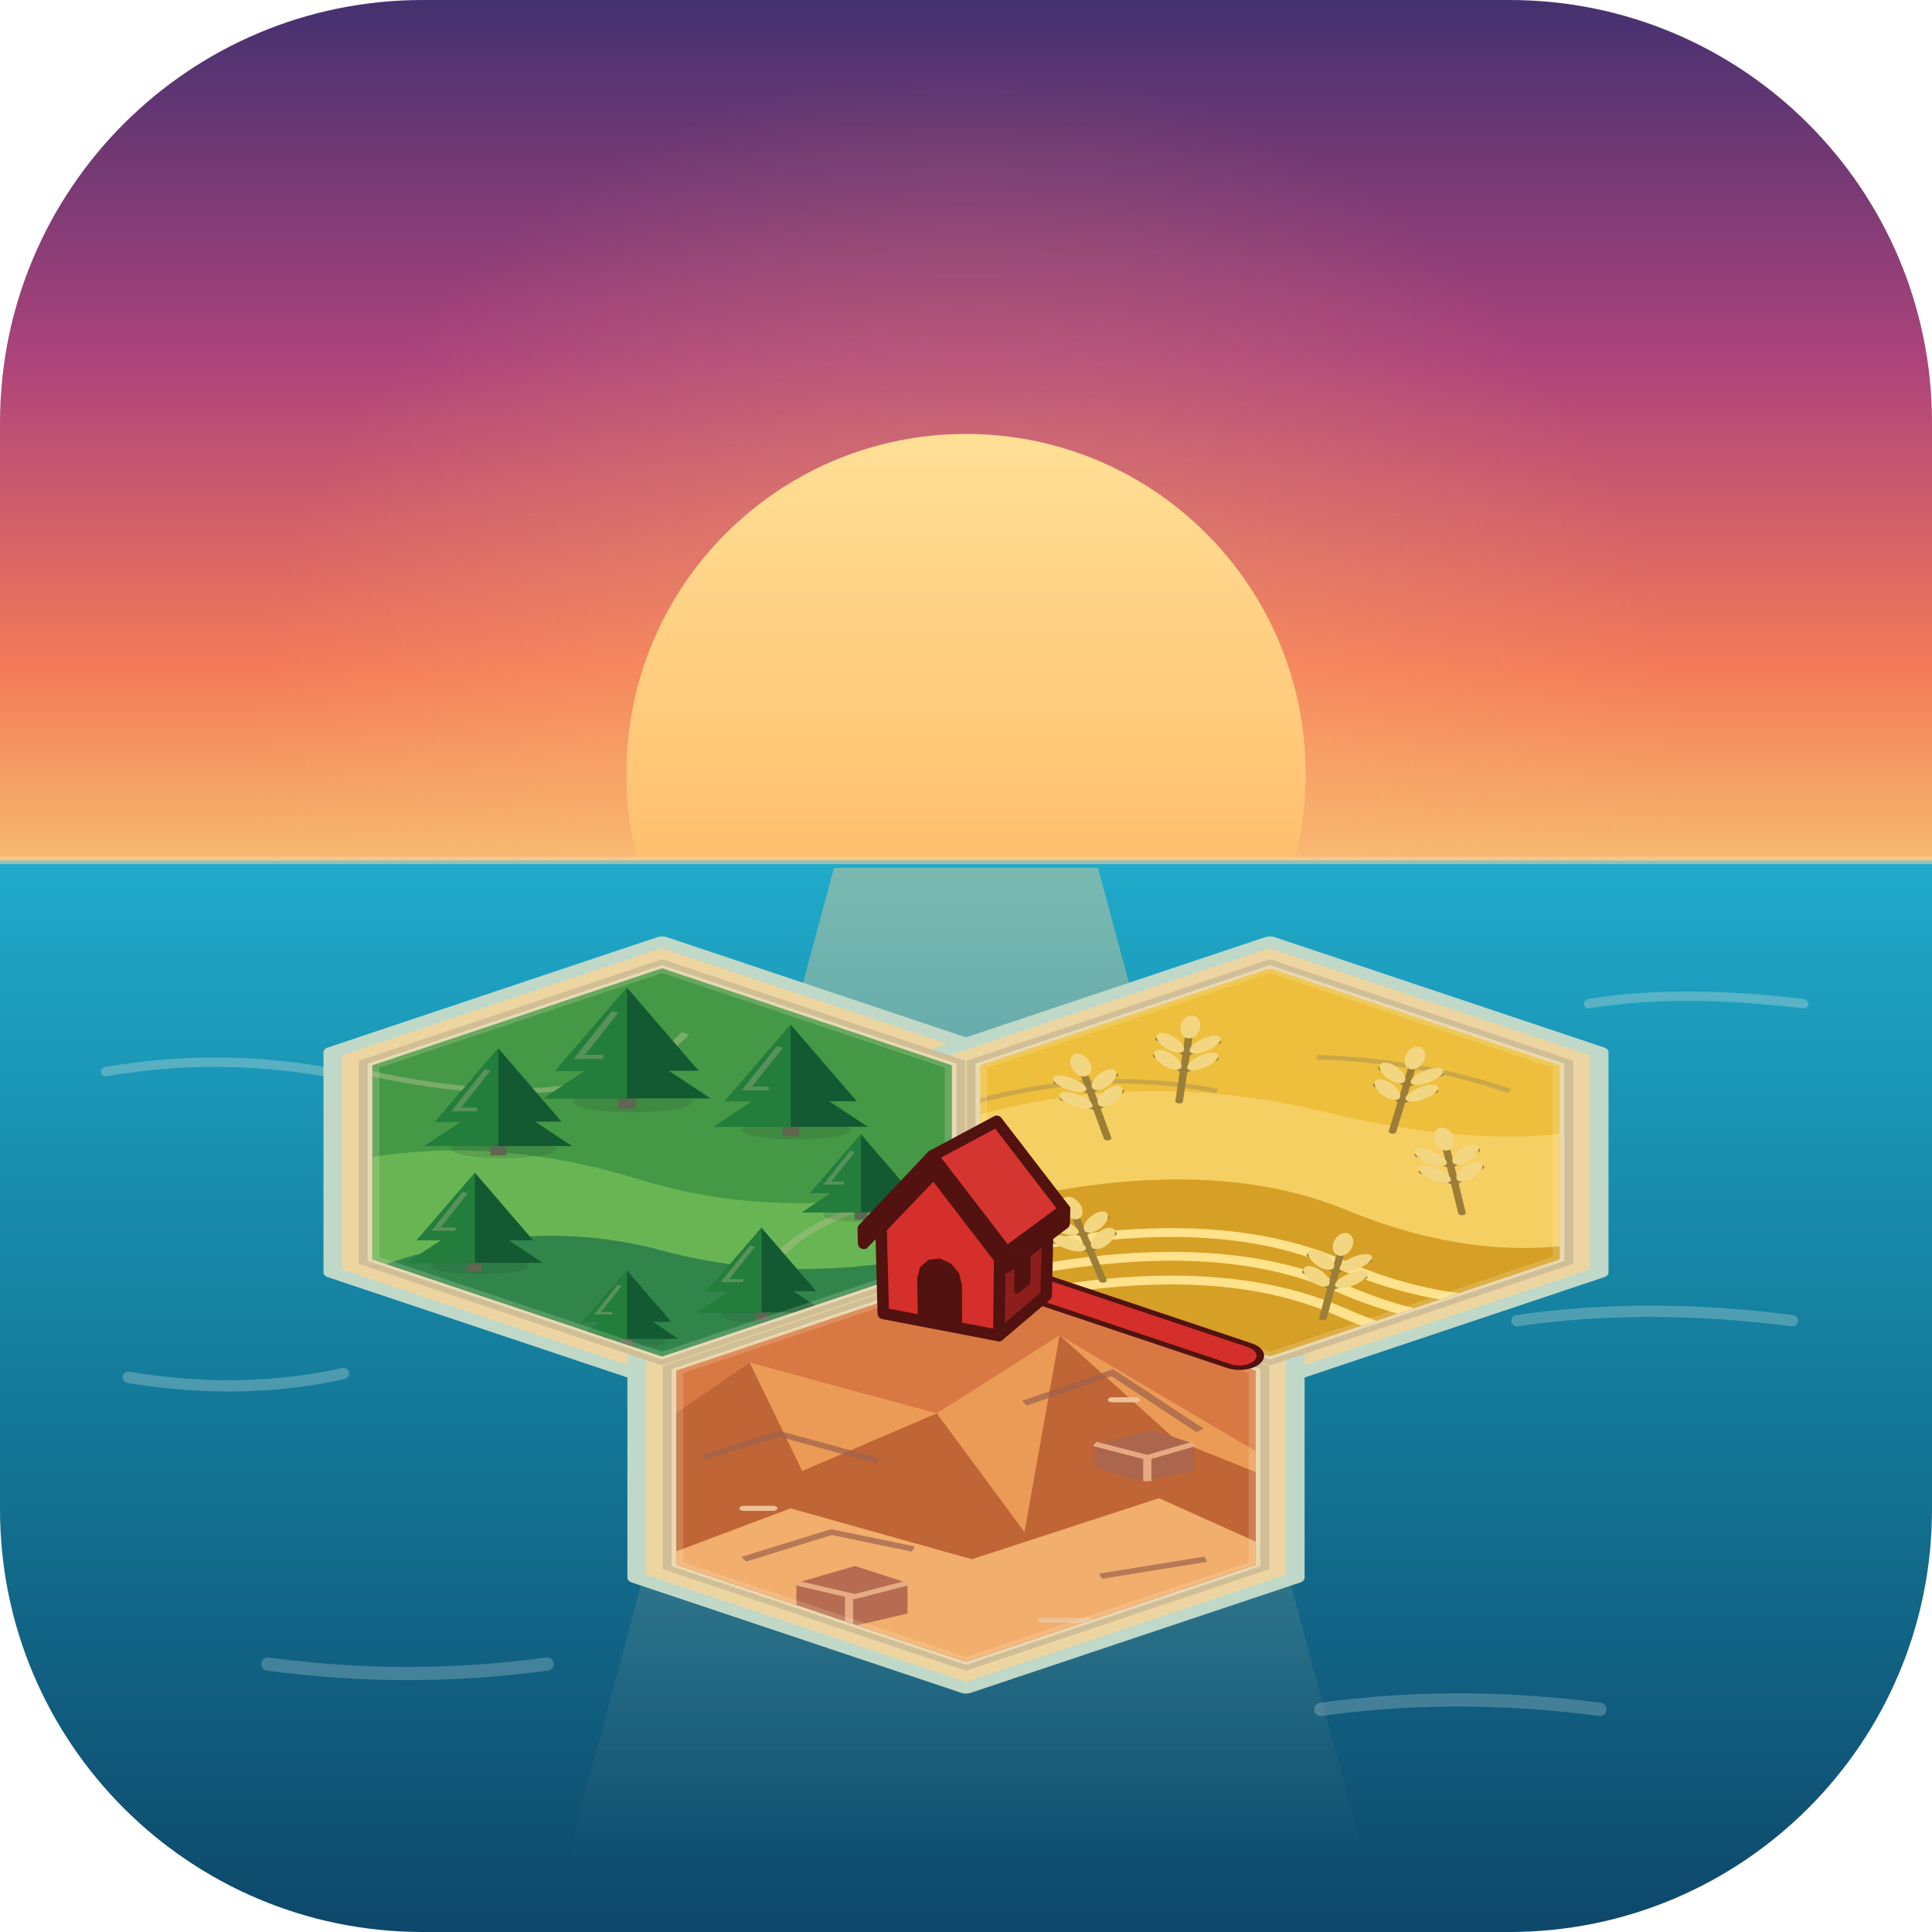
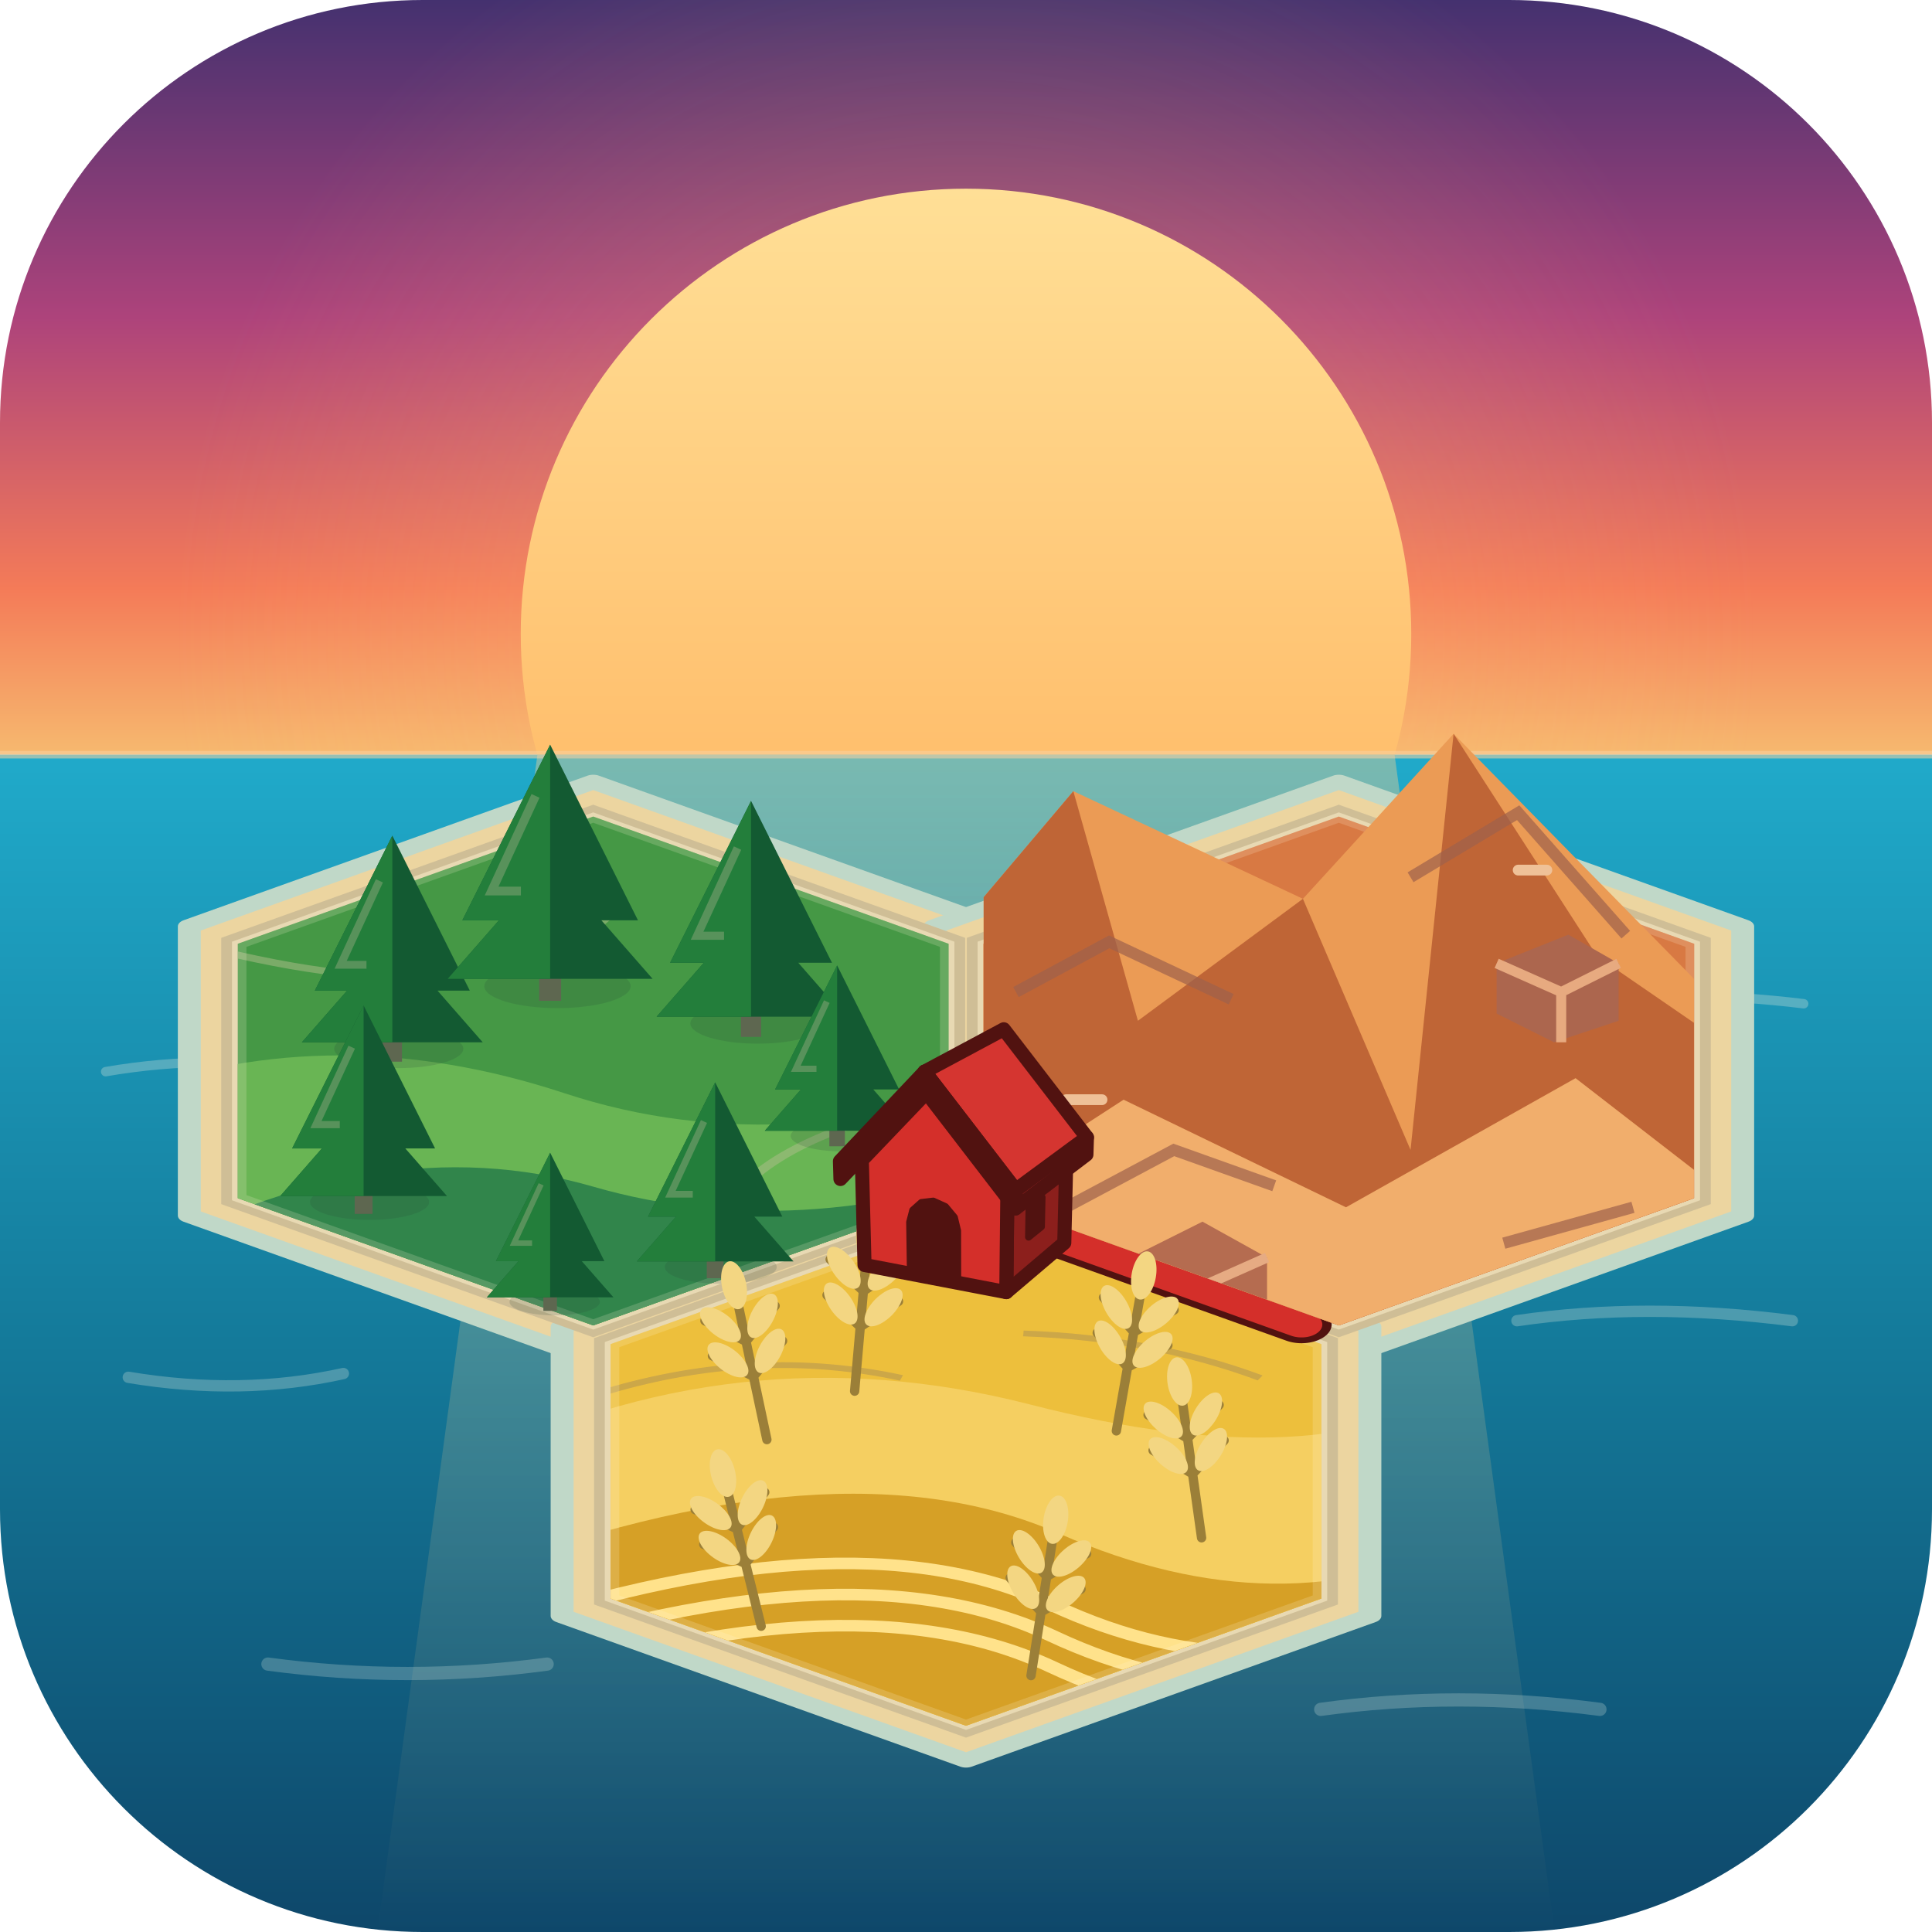
<svg xmlns="http://www.w3.org/2000/svg" viewBox="0 0 512 512">
  <defs>
    <radialGradient id="app-icon-sea" cx="50%" cy="44%" r="68%">
      <stop offset="0" stop-color="#24b7cf">
</stop>
      <stop offset=".65" stop-color="#149bc1">
</stop>
      <stop offset="1" stop-color="#087fa9">
</stop>
    </radialGradient>
    <linearGradient id="app-icon-token" x1="0" y1="0" x2=".4" y2="1">
      <stop stop-color="#fff9e7">
</stop>
      <stop offset="1" stop-color="#eddfbd">
</stop>
    </linearGradient>
    <filter id="app-icon-shadow" x="-30%" y="-30%" width="160%" height="170%">
      <feDropShadow dx="0" dy="7" stdDeviation="7" flood-color="#193e47" flood-opacity=".3">
</feDropShadow>
    </filter>
    <clipPath id="app-icon-tile">
      <polygon points="49.537,-28.6 49.537,28.6 3.5024898455614302e-15,57.2 -49.537,28.6 -49.537,-28.6 -1.050746953668429e-14,-57.2">
</polygon>
    </clipPath>
    <linearGradient id="app-icon-sky" x1="0" y1="0" x2="0" y2="1">
      <stop stop-color="#44316f">
</stop>
      <stop offset=".42" stop-color="#ad437b">
</stop>
      <stop offset=".78" stop-color="#f47b58">
</stop>
      <stop offset="1" stop-color="#f6b96f">
</stop>
    </linearGradient>
    <linearGradient id="app-icon-water" x1="0" y1="0" x2="0" y2="1">
      <stop stop-color="#20aaca">
</stop>
      <stop offset=".5" stop-color="#147a9a">
</stop>
      <stop offset="1" stop-color="#0e476a">
</stop>
    </linearGradient>
    <linearGradient id="app-icon-sun" x1="0" y1="0" x2="0" y2="1">
      <stop stop-color="#ffdf96">
</stop>
      <stop offset="1" stop-color="#ffad56">
</stop>
    </linearGradient>
    <radialGradient id="app-icon-glow">
      <stop stop-color="#ffbb75" stop-opacity=".4">
</stop>
      <stop offset="1" stop-color="#ffbb75" stop-opacity="0">
</stop>
    </radialGradient>
    <linearGradient id="app-icon-reflection" x1="0" y1="0" x2="0" y2="1">
      <stop stop-color="#ffd18c" stop-opacity=".4">
</stop>
      <stop offset="1" stop-color="#ffd18c" stop-opacity="0">
</stop>
    </linearGradient>
    <clipPath id="app-icon-corners">
      <rect width="512" height="512" rx="112">
</rect>
    </clipPath>
+     <clipPath id="app-icon-hills">
+       <path d="M-49.5-90H49.5V17.732L0 35.464L-49.5 17.732Z">
+ </path>
+     </clipPath>
  </defs>
  <g clip-path="url(#app-icon-corners)">
-     <path d="M0 0H512V228H0Z" fill="url(#app-icon-sky)">
- </path>
-     <circle cx="256" cy="209" r="190" fill="url(#app-icon-glow)">
+     <path d="M0 0H512V200H0Z" fill="url(#app-icon-sky)">
+ </path>
+     <circle cx="256" cy="168" r="210" fill="url(#app-icon-glow)">
</circle>
-     <circle cx="256" cy="205" r="90" fill="url(#app-icon-sun)">
+     <circle cx="256" cy="168" r="118" fill="url(#app-icon-sun)">
</circle>
-     <path d="M0 228H512V512H0Z" fill="url(#app-icon-water)">
- </path>
-     <path d="M0 228H512" stroke="#f7d2a3" stroke-width="2" opacity=".55">
- </path>
-     <path d="M221 230H291L362 494H150Z" fill="url(#app-icon-reflection)">
+     <path d="M0 200H512V512H0Z" fill="url(#app-icon-water)">
+ </path>
+     <path d="M142.422 200H369.578L412 512H100Z" fill="url(#app-icon-reflection)">
+ </path>
+     <path d="M0 200H512" stroke="#f7d2a3" stroke-width="2" opacity=".55">
</path>
    <g fill="none" stroke="#c5dcd6" stroke-linecap="round">
      <path d="M28 284Q57 279 86 284M421 266Q445 262 478 266" stroke-width="2.5" opacity=".35">
</path>
      <path d="M34 365Q64 370 91 364M402 350Q436 345 475 350" stroke-width="3" opacity=".32">
</path>
      <path d="M71 441Q108 446 145 441M350 453Q386 448 424 453" stroke-width="3.5" opacity=".28">
</path>
    </g>
-     <g transform="translate(256 335) scale(1.55)">
-       <g transform="scale(1 .58)">
+     <g transform="translate(256 319.1885) scale(1.901333)">
+       <g transform="scale(1 0.62)">
        <g fill="#ecd5a0" stroke="#c0d8c8" stroke-width="3.2" stroke-linejoin="round">
          <polygon transform="translate(-51.96152 -30)" points="56.292,-32.5 56.292,32.5 3.980102097228898e-15,65 -56.292,32.5 -56.292,-32.5 -1.1940306291686693e-14,-65">
</polygon>
          <polygon transform="translate(51.96152 -30)" points="56.292,-32.5 56.292,32.5 3.980102097228898e-15,65 -56.292,32.5 -56.292,-32.5 -1.1940306291686693e-14,-65">
</polygon>
          <polygon transform="translate(0 60)" points="56.292,-32.5 56.292,32.5 3.980102097228898e-15,65 -56.292,32.5 -56.292,-32.5 -1.1940306291686693e-14,-65">
</polygon>
        </g>
        <g transform="translate(-51.96152 -30)">
          <polygon points="51.095,-29.5 51.095,29.5 3.6127080574846916e-15,59 -51.095,29.5 -51.095,-29.5 -1.0838124172454075e-14,-59" fill="#e8d9b3" stroke="#cfbe96" stroke-width="1.5">
</polygon>
          <g clip-path="url(#app-icon-tile)" class="terrain-art">
            <polygon points="50.229,-29 50.229,29 3.5514757175273244e-15,58 -50.229,29 -50.229,-29 -1.0654427152581972e-14,-58" fill="#459845">
</polygon>
-             <g>
-               <path d="M-65 5Q-36-12-4 5T65-2V65H-65Z" fill="#69b554">
- </path>
-               <path d="M-65 43Q-30 12 0 26T65 18V65H-65Z" fill="#31854b">
- </path>
-               <path d="M-52-27Q-11-11 4-38M18 32Q24 15 48 7" fill="none" stroke="#b0bd8b" opacity=".5" stroke-width="1.5">
- </path>
-               <g transform="translate(-28 -12) scale(0.9)">
-                 <ellipse cx="1" cy="9" rx="10" ry="3" fill="#253f38" opacity=".17">
- </ellipse>
-                 <path d="M0 1V11" stroke="#5e6750" stroke-width="3">
- </path>
-                 <path d="M0-24 12 0H7L14 8H-14L-7 0H-12Z" fill="#135a32">
- </path>
-                 <path d="M0-24V8H-14L-7 0H-12Z" fill="#237e3b">
- </path>
-                 <path d="M-2-17-8-4H-4" fill="none" stroke="#83a374" stroke-width="1.2" opacity=".55">
- </path>
-               </g>
-               <g transform="translate(-6 -27) scale(1.02)">
-                 <ellipse cx="1" cy="9" rx="10" ry="3" fill="#253f38" opacity=".17">
- </ellipse>
-                 <path d="M0 1V11" stroke="#5e6750" stroke-width="3">
- </path>
-                 <path d="M0-24 12 0H7L14 8H-14L-7 0H-12Z" fill="#135a32">
- </path>
-                 <path d="M0-24V8H-14L-7 0H-12Z" fill="#237e3b">
- </path>
-                 <path d="M-2-17-8-4H-4" fill="none" stroke="#83a374" stroke-width="1.2" opacity=".55">
- </path>
-               </g>
-               <g transform="translate(22 -18) scale(0.94)">
-                 <ellipse cx="1" cy="9" rx="10" ry="3" fill="#253f38" opacity=".17">
- </ellipse>
-                 <path d="M0 1V11" stroke="#5e6750" stroke-width="3">
- </path>
-                 <path d="M0-24 12 0H7L14 8H-14L-7 0H-12Z" fill="#135a32">
- </path>
-                 <path d="M0-24V8H-14L-7 0H-12Z" fill="#237e3b">
- </path>
-                 <path d="M-2-17-8-4H-4" fill="none" stroke="#83a374" stroke-width="1.2" opacity=".55">
- </path>
-               </g>
-               <g transform="translate(34 9) scale(0.72)">
-                 <ellipse cx="1" cy="9" rx="10" ry="3" fill="#253f38" opacity=".17">
- </ellipse>
-                 <path d="M0 1V11" stroke="#5e6750" stroke-width="3">
- </path>
-                 <path d="M0-24 12 0H7L14 8H-14L-7 0H-12Z" fill="#135a32">
- </path>
-                 <path d="M0-24V8H-14L-7 0H-12Z" fill="#237e3b">
- </path>
-                 <path d="M-2-17-8-4H-4" fill="none" stroke="#83a374" stroke-width="1.2" opacity=".55">
- </path>
-               </g>
-               <g transform="translate(-32 23) scale(0.83)">
-                 <ellipse cx="1" cy="9" rx="10" ry="3" fill="#253f38" opacity=".17">
- </ellipse>
-                 <path d="M0 1V11" stroke="#5e6750" stroke-width="3">
- </path>
-                 <path d="M0-24 12 0H7L14 8H-14L-7 0H-12Z" fill="#135a32">
- </path>
-                 <path d="M0-24V8H-14L-7 0H-12Z" fill="#237e3b">
- </path>
-                 <path d="M-2-17-8-4H-4" fill="none" stroke="#83a374" stroke-width="1.2" opacity=".55">
- </path>
-               </g>
-               <g transform="translate(17 38) scale(0.78)">
-                 <ellipse cx="1" cy="9" rx="10" ry="3" fill="#253f38" opacity=".17">
- </ellipse>
-                 <path d="M0 1V11" stroke="#5e6750" stroke-width="3">
- </path>
-                 <path d="M0-24 12 0H7L14 8H-14L-7 0H-12Z" fill="#135a32">
- </path>
-                 <path d="M0-24V8H-14L-7 0H-12Z" fill="#237e3b">
- </path>
-                 <path d="M-2-17-8-4H-4" fill="none" stroke="#83a374" stroke-width="1.2" opacity=".55">
- </path>
-               </g>
-               <g transform="translate(-6 47) scale(0.63)">
-                 <ellipse cx="1" cy="9" rx="10" ry="3" fill="#253f38" opacity=".17">
- </ellipse>
-                 <path d="M0 1V11" stroke="#5e6750" stroke-width="3">
- </path>
-                 <path d="M0-24 12 0H7L14 8H-14L-7 0H-12Z" fill="#135a32">
- </path>
-                 <path d="M0-24V8H-14L-7 0H-12Z" fill="#237e3b">
- </path>
-                 <path d="M-2-17-8-4H-4" fill="none" stroke="#83a374" stroke-width="1.2" opacity=".55">
- </path>
-               </g>
-             </g>
+             <path d="M-65 5Q-36-12-4 5T65-2V65H-65Z" fill="#69b554">
+ </path>
+             <path d="M-65 43Q-30 12 0 26T65 18V65H-65Z" fill="#31854b">
+ </path>
+             <path d="M-52-27Q-11-11 4-38M18 32Q24 15 48 7" fill="none" stroke="#b0bd8b" opacity=".5" stroke-width="1.5">
+ </path>
            <polygon points="48.93,-28.25 48.93,28.25 3.4596272075912727e-15,56.5 -48.93,28.25 -48.93,-28.25 -1.0378881622773818e-14,-56.5" fill="none" stroke="#fff5d8" stroke-opacity=".18" stroke-width="1.2">
</polygon>
          </g>
        </g>
        <g transform="translate(51.96152 -30)">
          <polygon points="51.095,-29.5 51.095,29.5 3.6127080574846916e-15,59 -51.095,29.5 -51.095,-29.5 -1.0838124172454075e-14,-59" fill="#e8d9b3" stroke="#cfbe96" stroke-width="1.5">
</polygon>
          <g clip-path="url(#app-icon-tile)" class="terrain-art">
-             <polygon points="50.229,-29 50.229,29 3.5514757175273244e-15,58 -50.229,29 -50.229,-29 -1.0654427152581972e-14,-58" fill="#edbf3c">
- </polygon>
-             <g>
-               <path d="M-70-1Q-32-32 9-15T70-20V65H-70Z" fill="#f5cf61">
- </path>
-               <path d="M-70 24Q-18-8 13 14T70 15V65H-70Z" fill="#d6a026">
- </path>
-               <path d="M-70 38Q-17 8 12 30T70 29M-70 45Q-17 15 12 37T70 36M-70 52Q-17 22 12 44T70 43" fill="none" stroke="#ffe28b" stroke-width="2.6">
- </path>
-               <path d="M-50-18q21-10 41-3m17-10q18 1 33 10" fill="none" stroke="#ba994f" opacity=".65" stroke-width="1.3">
- </path>
-               <g transform="translate(-29 -13) rotate(-12)" stroke="#9b7f38" stroke-width="1.3" fill="#f3d682" stroke-linecap="round">
-                 <path d="M0 6V-15M0-8-5-12M0-3-5-7M0-8 5-12M0-3 5-7">
- </path>
-                 <ellipse cx="-3" cy="-11" rx="1.6" ry="3.4" transform="rotate(-40 -3 -11)" stroke="none">
- </ellipse>
-                 <ellipse cx="3" cy="-11" rx="1.6" ry="3.4" transform="rotate(40 3 -11)" stroke="none">
- </ellipse>
-                 <ellipse cx="-3" cy="-6" rx="1.6" ry="3.4" transform="rotate(-40 -3 -6)" stroke="none">
- </ellipse>
-                 <ellipse cx="3" cy="-6" rx="1.6" ry="3.4" transform="rotate(40 3 -6)" stroke="none">
- </ellipse>
-                 <ellipse cy="-16" rx="1.7" ry="3.4" stroke="none">
- </ellipse>
-               </g>
-               <g transform="translate(-15 -24) rotate(5)" stroke="#9b7f38" stroke-width="1.3" fill="#f3d682" stroke-linecap="round">
-                 <path d="M0 6V-15M0-8-5-12M0-3-5-7M0-8 5-12M0-3 5-7">
- </path>
-                 <ellipse cx="-3" cy="-11" rx="1.6" ry="3.4" transform="rotate(-40 -3 -11)" stroke="none">
- </ellipse>
-                 <ellipse cx="3" cy="-11" rx="1.6" ry="3.4" transform="rotate(40 3 -11)" stroke="none">
- </ellipse>
-                 <ellipse cx="-3" cy="-6" rx="1.6" ry="3.4" transform="rotate(-40 -3 -6)" stroke="none">
- </ellipse>
-                 <ellipse cx="3" cy="-6" rx="1.6" ry="3.4" transform="rotate(40 3 -6)" stroke="none">
- </ellipse>
-                 <ellipse cy="-16" rx="1.7" ry="3.4" stroke="none">
- </ellipse>
-               </g>
-               <g transform="translate(22 -15) rotate(10)" stroke="#9b7f38" stroke-width="1.3" fill="#f3d682" stroke-linecap="round">
-                 <path d="M0 6V-15M0-8-5-12M0-3-5-7M0-8 5-12M0-3 5-7">
- </path>
-                 <ellipse cx="-3" cy="-11" rx="1.6" ry="3.4" transform="rotate(-40 -3 -11)" stroke="none">
- </ellipse>
-                 <ellipse cx="3" cy="-11" rx="1.6" ry="3.4" transform="rotate(40 3 -11)" stroke="none">
- </ellipse>
-                 <ellipse cx="-3" cy="-6" rx="1.6" ry="3.4" transform="rotate(-40 -3 -6)" stroke="none">
- </ellipse>
-                 <ellipse cx="3" cy="-6" rx="1.6" ry="3.4" transform="rotate(40 3 -6)" stroke="none">
- </ellipse>
-                 <ellipse cy="-16" rx="1.7" ry="3.4" stroke="none">
- </ellipse>
-               </g>
-               <g transform="translate(32 9) rotate(-8)" stroke="#9b7f38" stroke-width="1.3" fill="#f3d682" stroke-linecap="round">
-                 <path d="M0 6V-15M0-8-5-12M0-3-5-7M0-8 5-12M0-3 5-7">
- </path>
-                 <ellipse cx="-3" cy="-11" rx="1.6" ry="3.4" transform="rotate(-40 -3 -11)" stroke="none">
- </ellipse>
-                 <ellipse cx="3" cy="-11" rx="1.6" ry="3.4" transform="rotate(40 3 -11)" stroke="none">
- </ellipse>
-                 <ellipse cx="-3" cy="-6" rx="1.6" ry="3.4" transform="rotate(-40 -3 -6)" stroke="none">
- </ellipse>
-                 <ellipse cx="3" cy="-6" rx="1.6" ry="3.4" transform="rotate(40 3 -6)" stroke="none">
- </ellipse>
-                 <ellipse cy="-16" rx="1.7" ry="3.4" stroke="none">
- </ellipse>
-               </g>
-               <g transform="translate(-30 29) rotate(-14)" stroke="#9b7f38" stroke-width="1.3" fill="#f3d682" stroke-linecap="round">
-                 <path d="M0 6V-15M0-8-5-12M0-3-5-7M0-8 5-12M0-3 5-7">
- </path>
-                 <ellipse cx="-3" cy="-11" rx="1.6" ry="3.4" transform="rotate(-40 -3 -11)" stroke="none">
- </ellipse>
-                 <ellipse cx="3" cy="-11" rx="1.6" ry="3.4" transform="rotate(40 3 -11)" stroke="none">
- </ellipse>
-                 <ellipse cx="-3" cy="-6" rx="1.6" ry="3.4" transform="rotate(-40 -3 -6)" stroke="none">
- </ellipse>
-                 <ellipse cx="3" cy="-6" rx="1.6" ry="3.4" transform="rotate(40 3 -6)" stroke="none">
- </ellipse>
-                 <ellipse cy="-16" rx="1.7" ry="3.4" stroke="none">
- </ellipse>
-               </g>
-               <g transform="translate(10 40) rotate(9)" stroke="#9b7f38" stroke-width="1.3" fill="#f3d682" stroke-linecap="round">
-                 <path d="M0 6V-15M0-8-5-12M0-3-5-7M0-8 5-12M0-3 5-7">
- </path>
-                 <ellipse cx="-3" cy="-11" rx="1.6" ry="3.4" transform="rotate(-40 -3 -11)" stroke="none">
- </ellipse>
-                 <ellipse cx="3" cy="-11" rx="1.6" ry="3.4" transform="rotate(40 3 -11)" stroke="none">
- </ellipse>
-                 <ellipse cx="-3" cy="-6" rx="1.6" ry="3.4" transform="rotate(-40 -3 -6)" stroke="none">
- </ellipse>
-                 <ellipse cx="3" cy="-6" rx="1.6" ry="3.4" transform="rotate(40 3 -6)" stroke="none">
- </ellipse>
-                 <ellipse cy="-16" rx="1.7" ry="3.4" stroke="none">
- </ellipse>
-               </g>
-             </g>
+             <polygon points="50.229,-29 50.229,29 3.5514757175273244e-15,58 -50.229,29 -50.229,-29 -1.0654427152581972e-14,-58" fill="#d87943">
+ </polygon>
            <polygon points="48.93,-28.25 48.93,28.25 3.4596272075912727e-15,56.5 -48.93,28.25 -48.93,-28.25 -1.0378881622773818e-14,-56.5" fill="none" stroke="#fff5d8" stroke-opacity=".18" stroke-width="1.2">
</polygon>
          </g>
        </g>
        <g transform="translate(0 60)">
          <polygon points="51.095,-29.5 51.095,29.5 3.6127080574846916e-15,59 -51.095,29.5 -51.095,-29.5 -1.0838124172454075e-14,-59" fill="#e8d9b3" stroke="#cfbe96" stroke-width="1.5">
</polygon>
          <g clip-path="url(#app-icon-tile)" class="terrain-art">
-             <polygon points="50.229,-29 50.229,29 3.5514757175273244e-15,58 -50.229,29 -50.229,-29 -1.0654427152581972e-14,-58" fill="#d87943">
- </polygon>
-             <g>
-               <path d="M-70 8-37-31-5-16 16-39 68 14V70H-70Z" fill="#eb9b55">
- </path>
-               <path d="M-70 8-37-31-28 1-5-16 10 19 16-39 36-8 68 14V70H-70Z" fill="#bf6536">
- </path>
-               <path d="M-67 36-30 12 1 27 33 9 64 33V65H-67Z" fill="#f1ae6c">
- </path>
-               <path d="m-45-3 13-7 17 8m25-17 15-9 15 17m-78 38 15-8 14 5m32 8 18-5" stroke="#9e614b" stroke-width="1.6" fill="none" opacity=".7">
- </path>
-               <path d="m-29 34 10-5 9 5v9l-10 4-9-5Z" fill="#b56c50">
- </path>
-               <path d="m-29 34 10 4 9-4m-10 4v9" fill="none" stroke="#e6ab83" stroke-width="1.4">
- </path>
-               <path d="m22-7 10-4 7 4v8l-9 3-8-4Z" fill="#ac664e">
- </path>
-               <path d="m22-7 9 4 8-4m-8 4v7" fill="none" stroke="#e7aa80" stroke-width="1.4">
- </path>
-               <path d="M-38 12h5m46 33h8m4-65h4" stroke="#efc198" stroke-width="1.5" stroke-linecap="round">
- </path>
-             </g>
+             <polygon points="50.229,-29 50.229,29 3.5514757175273244e-15,58 -50.229,29 -50.229,-29 -1.0654427152581972e-14,-58" fill="#edbf3c">
+ </polygon>
+             <path d="M-70-1Q-32-32 9-15T70-20V65H-70Z" fill="#f5cf61">
+ </path>
+             <path d="M-70 24Q-18-8 13 14T70 15V65H-70Z" fill="#d6a026">
+ </path>
+             <path d="M-70 38Q-17 8 12 30T70 29M-70 45Q-17 15 12 37T70 36M-70 52Q-17 22 12 44T70 43" fill="none" stroke="#ffe28b" stroke-width="2.6">
+ </path>
+             <path d="M-50-18q21-10 41-3m17-10q18 1 33 10" fill="none" stroke="#ba994f" opacity=".65" stroke-width="1.3">
+ </path>
            <polygon points="48.93,-28.25 48.93,28.25 3.4596272075912727e-15,56.5 -48.93,28.25 -48.93,-28.25 -1.0378881622773818e-14,-56.5" fill="none" stroke="#fff5d8" stroke-opacity=".18" stroke-width="1.2">
</polygon>
          </g>
        </g>
        <line x1="5.196" y1="3" x2="46.765" y2="27" stroke="#511210" stroke-width="8.4" stroke-linecap="round">
</line>
        <line x1="5.196" y1="3" x2="46.765" y2="27" stroke="#d42f2a" stroke-width="5.8" stroke-linecap="round">
</line>
      </g>
+       <g transform="translate(-51.96152 -18.6)">
+         <g transform="translate(-28 -11.202) scale(0.9)">
+           <ellipse cx="1" cy="9" rx="10" ry="3" fill="#253f38" opacity=".17">
+ </ellipse>
+           <path d="M0 1V11" stroke="#5e6750" stroke-width="3">
+ </path>
+           <path d="M0-24 12 0H7L14 8H-14L-7 0H-12Z" fill="#135a32">
+ </path>
+           <path d="M0-24V8H-14L-7 0H-12Z" fill="#237e3b">
+ </path>
+           <path d="M-2-17-8-4H-4" fill="none" stroke="#83a374" stroke-width="1.2" opacity=".55">
+ </path>
+         </g>
+         <g transform="translate(-6 -21.0036) scale(1.02)">
+           <ellipse cx="1" cy="9" rx="10" ry="3" fill="#253f38" opacity=".17">
+ </ellipse>
+           <path d="M0 1V11" stroke="#5e6750" stroke-width="3">
+ </path>
+           <path d="M0-24 12 0H7L14 8H-14L-7 0H-12Z" fill="#135a32">
+ </path>
+           <path d="M0-24V8H-14L-7 0H-12Z" fill="#237e3b">
+ </path>
+           <path d="M-2-17-8-4H-4" fill="none" stroke="#83a374" stroke-width="1.2" opacity=".55">
+ </path>
+         </g>
+         <g transform="translate(22 -15.0892) scale(0.94)">
+           <ellipse cx="1" cy="9" rx="10" ry="3" fill="#253f38" opacity=".17">
+ </ellipse>
+           <path d="M0 1V11" stroke="#5e6750" stroke-width="3">
+ </path>
+           <path d="M0-24 12 0H7L14 8H-14L-7 0H-12Z" fill="#135a32">
+ </path>
+           <path d="M0-24V8H-14L-7 0H-12Z" fill="#237e3b">
+ </path>
+           <path d="M-2-17-8-4H-4" fill="none" stroke="#83a374" stroke-width="1.2" opacity=".55">
+ </path>
+         </g>
+         <g transform="translate(34 2.5704) scale(0.72)">
+           <ellipse cx="1" cy="9" rx="10" ry="3" fill="#253f38" opacity=".17">
+ </ellipse>
+           <path d="M0 1V11" stroke="#5e6750" stroke-width="3">
+ </path>
+           <path d="M0-24 12 0H7L14 8H-14L-7 0H-12Z" fill="#135a32">
+ </path>
+           <path d="M0-24V8H-14L-7 0H-12Z" fill="#237e3b">
+ </path>
+           <path d="M-2-17-8-4H-4" fill="none" stroke="#83a374" stroke-width="1.2" opacity=".55">
+ </path>
+         </g>
+         <g transform="translate(-32 10.7906) scale(0.83)">
+           <ellipse cx="1" cy="9" rx="10" ry="3" fill="#253f38" opacity=".17">
+ </ellipse>
+           <path d="M0 1V11" stroke="#5e6750" stroke-width="3">
+ </path>
+           <path d="M0-24 12 0H7L14 8H-14L-7 0H-12Z" fill="#135a32">
+ </path>
+           <path d="M0-24V8H-14L-7 0H-12Z" fill="#237e3b">
+ </path>
+           <path d="M-2-17-8-4H-4" fill="none" stroke="#83a374" stroke-width="1.2" opacity=".55">
+ </path>
+         </g>
+         <g transform="translate(17 20.2996) scale(0.78)">
+           <ellipse cx="1" cy="9" rx="10" ry="3" fill="#253f38" opacity=".17">
+ </ellipse>
+           <path d="M0 1V11" stroke="#5e6750" stroke-width="3">
+ </path>
+           <path d="M0-24 12 0H7L14 8H-14L-7 0H-12Z" fill="#135a32">
+ </path>
+           <path d="M0-24V8H-14L-7 0H-12Z" fill="#237e3b">
+ </path>
+           <path d="M-2-17-8-4H-4" fill="none" stroke="#83a374" stroke-width="1.2" opacity=".55">
+ </path>
+         </g>
+         <g transform="translate(-6 26.5066) scale(0.63)">
+           <ellipse cx="1" cy="9" rx="10" ry="3" fill="#253f38" opacity=".17">
+ </ellipse>
+           <path d="M0 1V11" stroke="#5e6750" stroke-width="3">
+ </path>
+           <path d="M0-24 12 0H7L14 8H-14L-7 0H-12Z" fill="#135a32">
+ </path>
+           <path d="M0-24V8H-14L-7 0H-12Z" fill="#237e3b">
+ </path>
+           <path d="M-2-17-8-4H-4" fill="none" stroke="#83a374" stroke-width="1.2" opacity=".55">
+ </path>
+         </g>
+       </g>
+       <g transform="translate(51.96152 -18.6)" clip-path="url(#app-icon-hills)">
+         <g transform="translate(0 -8)">
+           <g>
+             <path d="M-70 8-37-31-5-16 16-39 68 14V70H-70Z" fill="#eb9b55">
+ </path>
+             <path d="M-70 8-37-31-28 1-5-16 10 19 16-39 36-8 68 14V70H-70Z" fill="#bf6536">
+ </path>
+             <path d="M-67 36-30 12 1 27 33 9 64 33V65H-67Z" fill="#f1ae6c">
+ </path>
+             <path d="m-45-3 13-7 17 8m25-17 15-9 15 17m-78 38 15-8 14 5m32 8 18-5" stroke="#9e614b" stroke-width="1.6" fill="none" opacity=".7">
+ </path>
+             <path d="m-29 34 10-5 9 5v9l-10 4-9-5Z" fill="#b56c50">
+ </path>
+             <path d="m-29 34 10 4 9-4m-10 4v9" fill="none" stroke="#e6ab83" stroke-width="1.4">
+ </path>
+             <path d="m22-7 10-4 7 4v8l-9 3-8-4Z" fill="#ac664e">
+ </path>
+             <path d="m22-7 9 4 8-4m-8 4v7" fill="none" stroke="#e7aa80" stroke-width="1.4">
+ </path>
+             <path d="M-38 12h5m46 33h8m4-65h4" stroke="#efc198" stroke-width="1.5" stroke-linecap="round">
+ </path>
+           </g>
+         </g>
+       </g>
+       <g transform="translate(0 37.2)">
+         <g transform="translate(-29 -10.29018) rotate(-12)" stroke="#9b7f38" stroke-width="1.3" fill="#f3d682" stroke-linecap="round">
+           <path d="M0 6V-15M0-8-5-12M0-3-5-7M0-8 5-12M0-3 5-7">
+ </path>
+           <ellipse cx="-3" cy="-11" rx="1.6" ry="3.4" transform="rotate(-40 -3 -11)" stroke="none">
+ </ellipse>
+           <ellipse cx="3" cy="-11" rx="1.6" ry="3.4" transform="rotate(40 3 -11)" stroke="none">
+ </ellipse>
+           <ellipse cx="-3" cy="-6" rx="1.6" ry="3.4" transform="rotate(-40 -3 -6)" stroke="none">
+ </ellipse>
+           <ellipse cx="3" cy="-6" rx="1.6" ry="3.4" transform="rotate(40 3 -6)" stroke="none">
+ </ellipse>
+           <ellipse cy="-16" rx="1.7" ry="3.4" stroke="none">
+ </ellipse>
+         </g>
+         <g transform="translate(-15 -17.15132) rotate(5)" stroke="#9b7f38" stroke-width="1.3" fill="#f3d682" stroke-linecap="round">
+           <path d="M0 6V-15M0-8-5-12M0-3-5-7M0-8 5-12M0-3 5-7">
+ </path>
+           <ellipse cx="-3" cy="-11" rx="1.6" ry="3.4" transform="rotate(-40 -3 -11)" stroke="none">
+ </ellipse>
+           <ellipse cx="3" cy="-11" rx="1.6" ry="3.4" transform="rotate(40 3 -11)" stroke="none">
+ </ellipse>
+           <ellipse cx="-3" cy="-6" rx="1.6" ry="3.4" transform="rotate(-40 -3 -6)" stroke="none">
+ </ellipse>
+           <ellipse cx="3" cy="-6" rx="1.6" ry="3.4" transform="rotate(40 3 -6)" stroke="none">
+ </ellipse>
+           <ellipse cy="-16" rx="1.7" ry="3.4" stroke="none">
+ </ellipse>
+         </g>
+         <g transform="translate(22 -11.54536) rotate(10)" stroke="#9b7f38" stroke-width="1.3" fill="#f3d682" stroke-linecap="round">
+           <path d="M0 6V-15M0-8-5-12M0-3-5-7M0-8 5-12M0-3 5-7">
+ </path>
+           <ellipse cx="-3" cy="-11" rx="1.6" ry="3.4" transform="rotate(-40 -3 -11)" stroke="none">
+ </ellipse>
+           <ellipse cx="3" cy="-11" rx="1.6" ry="3.4" transform="rotate(40 3 -11)" stroke="none">
+ </ellipse>
+           <ellipse cx="-3" cy="-6" rx="1.6" ry="3.4" transform="rotate(-40 -3 -6)" stroke="none">
+ </ellipse>
+           <ellipse cx="3" cy="-6" rx="1.6" ry="3.4" transform="rotate(40 3 -6)" stroke="none">
+ </ellipse>
+           <ellipse cy="-16" rx="1.7" ry="3.4" stroke="none">
+ </ellipse>
+         </g>
+         <g transform="translate(32 3.322189) rotate(-8)" stroke="#9b7f38" stroke-width="1.3" fill="#f3d682" stroke-linecap="round">
+           <path d="M0 6V-15M0-8-5-12M0-3-5-7M0-8 5-12M0-3 5-7">
+ </path>
+           <ellipse cx="-3" cy="-11" rx="1.6" ry="3.4" transform="rotate(-40 -3 -11)" stroke="none">
+ </ellipse>
+           <ellipse cx="3" cy="-11" rx="1.6" ry="3.4" transform="rotate(40 3 -11)" stroke="none">
+ </ellipse>
+           <ellipse cx="-3" cy="-6" rx="1.6" ry="3.4" transform="rotate(-40 -3 -6)" stroke="none">
+ </ellipse>
+           <ellipse cx="3" cy="-6" rx="1.6" ry="3.4" transform="rotate(40 3 -6)" stroke="none">
+ </ellipse>
+           <ellipse cy="-16" rx="1.7" ry="3.4" stroke="none">
+ </ellipse>
+         </g>
+         <g transform="translate(-30 15.76773) rotate(-14)" stroke="#9b7f38" stroke-width="1.3" fill="#f3d682" stroke-linecap="round">
+           <path d="M0 6V-15M0-8-5-12M0-3-5-7M0-8 5-12M0-3 5-7">
+ </path>
+           <ellipse cx="-3" cy="-11" rx="1.6" ry="3.4" transform="rotate(-40 -3 -11)" stroke="none">
+ </ellipse>
+           <ellipse cx="3" cy="-11" rx="1.6" ry="3.4" transform="rotate(40 3 -11)" stroke="none">
+ </ellipse>
+           <ellipse cx="-3" cy="-6" rx="1.6" ry="3.4" transform="rotate(-40 -3 -6)" stroke="none">
+ </ellipse>
+           <ellipse cx="3" cy="-6" rx="1.6" ry="3.4" transform="rotate(40 3 -6)" stroke="none">
+ </ellipse>
+           <ellipse cy="-16" rx="1.7" ry="3.4" stroke="none">
+ </ellipse>
+         </g>
+         <g transform="translate(10 22.54807) rotate(9)" stroke="#9b7f38" stroke-width="1.3" fill="#f3d682" stroke-linecap="round">
+           <path d="M0 6V-15M0-8-5-12M0-3-5-7M0-8 5-12M0-3 5-7">
+ </path>
+           <ellipse cx="-3" cy="-11" rx="1.6" ry="3.4" transform="rotate(-40 -3 -11)" stroke="none">
+ </ellipse>
+           <ellipse cx="3" cy="-11" rx="1.6" ry="3.4" transform="rotate(40 3 -11)" stroke="none">
+ </ellipse>
+           <ellipse cx="-3" cy="-6" rx="1.6" ry="3.4" transform="rotate(-40 -3 -6)" stroke="none">
+ </ellipse>
+           <ellipse cx="3" cy="-6" rx="1.6" ry="3.4" transform="rotate(40 3 -6)" stroke="none">
+ </ellipse>
+           <ellipse cy="-16" rx="1.7" ry="3.4" stroke="none">
+ </ellipse>
+         </g>
+       </g>
      <g transform="translate(0 -3) scale(1.41)">
        <g class="board-piece" transform="translate(0 7) scale(1.265)">
          <g>
            <path d="M3.15 3.00L7.68 -0.85L7.87 -8.82L3.24 -5.47Z" fill="#8c1f1c" stroke-width="1.1" stroke="#511210" stroke-linejoin="round" stroke-linecap="round">
</path>
            <path d="M4.89 -1.30L5.89 -2.11L5.94 -4.42L4.93 -3.64Z" fill="#511210" stroke-width="0.55" stroke="#511210" stroke-linejoin="round" stroke-linecap="round">
</path>
          </g>
          <g>
            <path d="M3.88 -4.99L9.45 -9.09L9.41 -7.75L3.87 -3.54Z" fill="#8c1f1c" stroke-width="1.1" stroke="#511210" stroke-linejoin="round" stroke-linecap="round">
</path>
          </g>
          <g>
            <path d="M-3.23 -14.23L2.95 -17.54L9.45 -9.09L3.88 -4.99Z" fill="#d53530" stroke-width="1.1" stroke="#511210" stroke-linejoin="round" stroke-linecap="round">
</path>
          </g>
          <g>
            <path d="M-7.93 0.88L3.15 3.00L3.24 -5.47L-2.62 -13.08L-8.14 -7.31Z" fill="#d42f2a" stroke-width="1.1" stroke="#511210" stroke-linejoin="round" stroke-linecap="round">
</path>
            <path d="M-4.34 1.58L-4.40 -2.47L-4.16 -3.40L-3.49 -4.00L-2.56 -4.11L-1.61 -3.68L-0.91 -2.84L-0.66 -1.80L-0.65 2.28Z" fill="#511210" stroke-width="0.55" stroke="#511210" stroke-linejoin="round" stroke-linecap="round">
</path>
          </g>
          <g>
            <path d="M-3.23 -14.23L-9.85 -7.23L-9.81 -5.84L-3.21 -12.75Z" fill="#d42f2a" stroke-width="1.1" stroke="#511210" stroke-linejoin="round" stroke-linecap="round">
</path>
          </g>
          <g>
            <path d="M-3.23 -14.23L3.88 -4.99L3.87 -3.54L-3.21 -12.75Z" fill="#d42f2a" stroke-width="1.1" stroke="#511210" stroke-linejoin="round" stroke-linecap="round">
</path>
          </g>
        </g>
      </g>
    </g>
  </g>
</svg>
